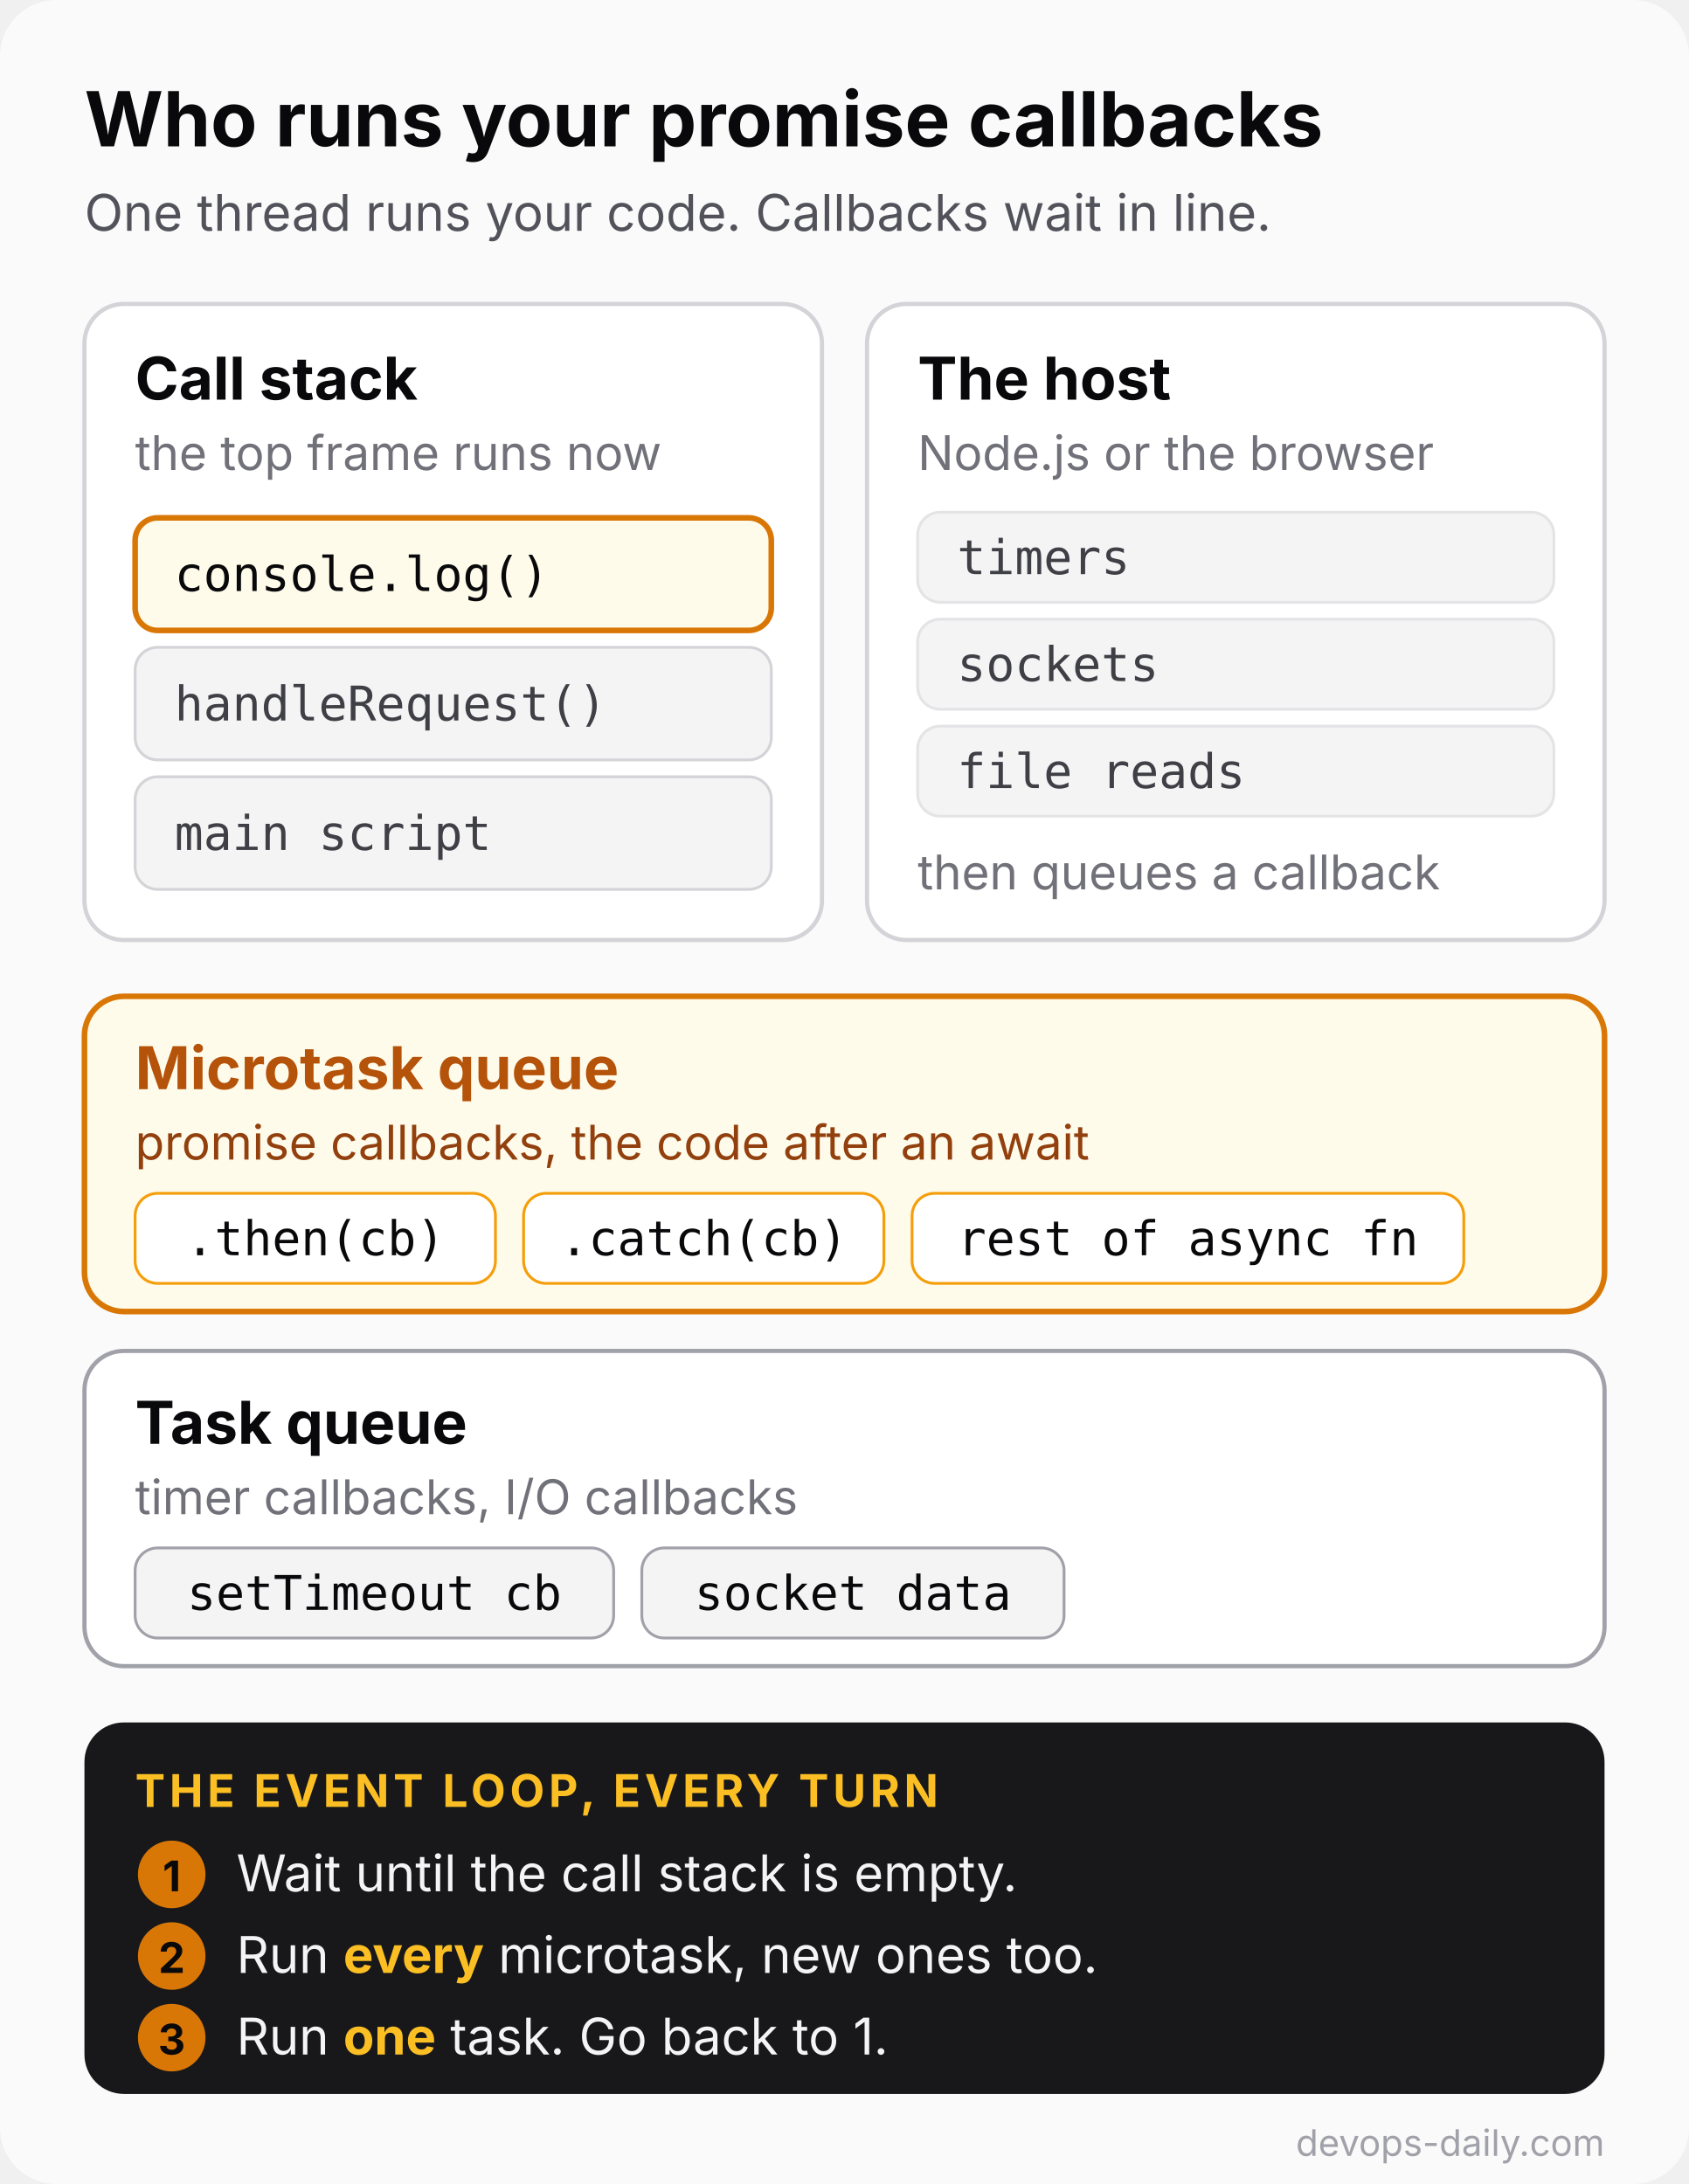
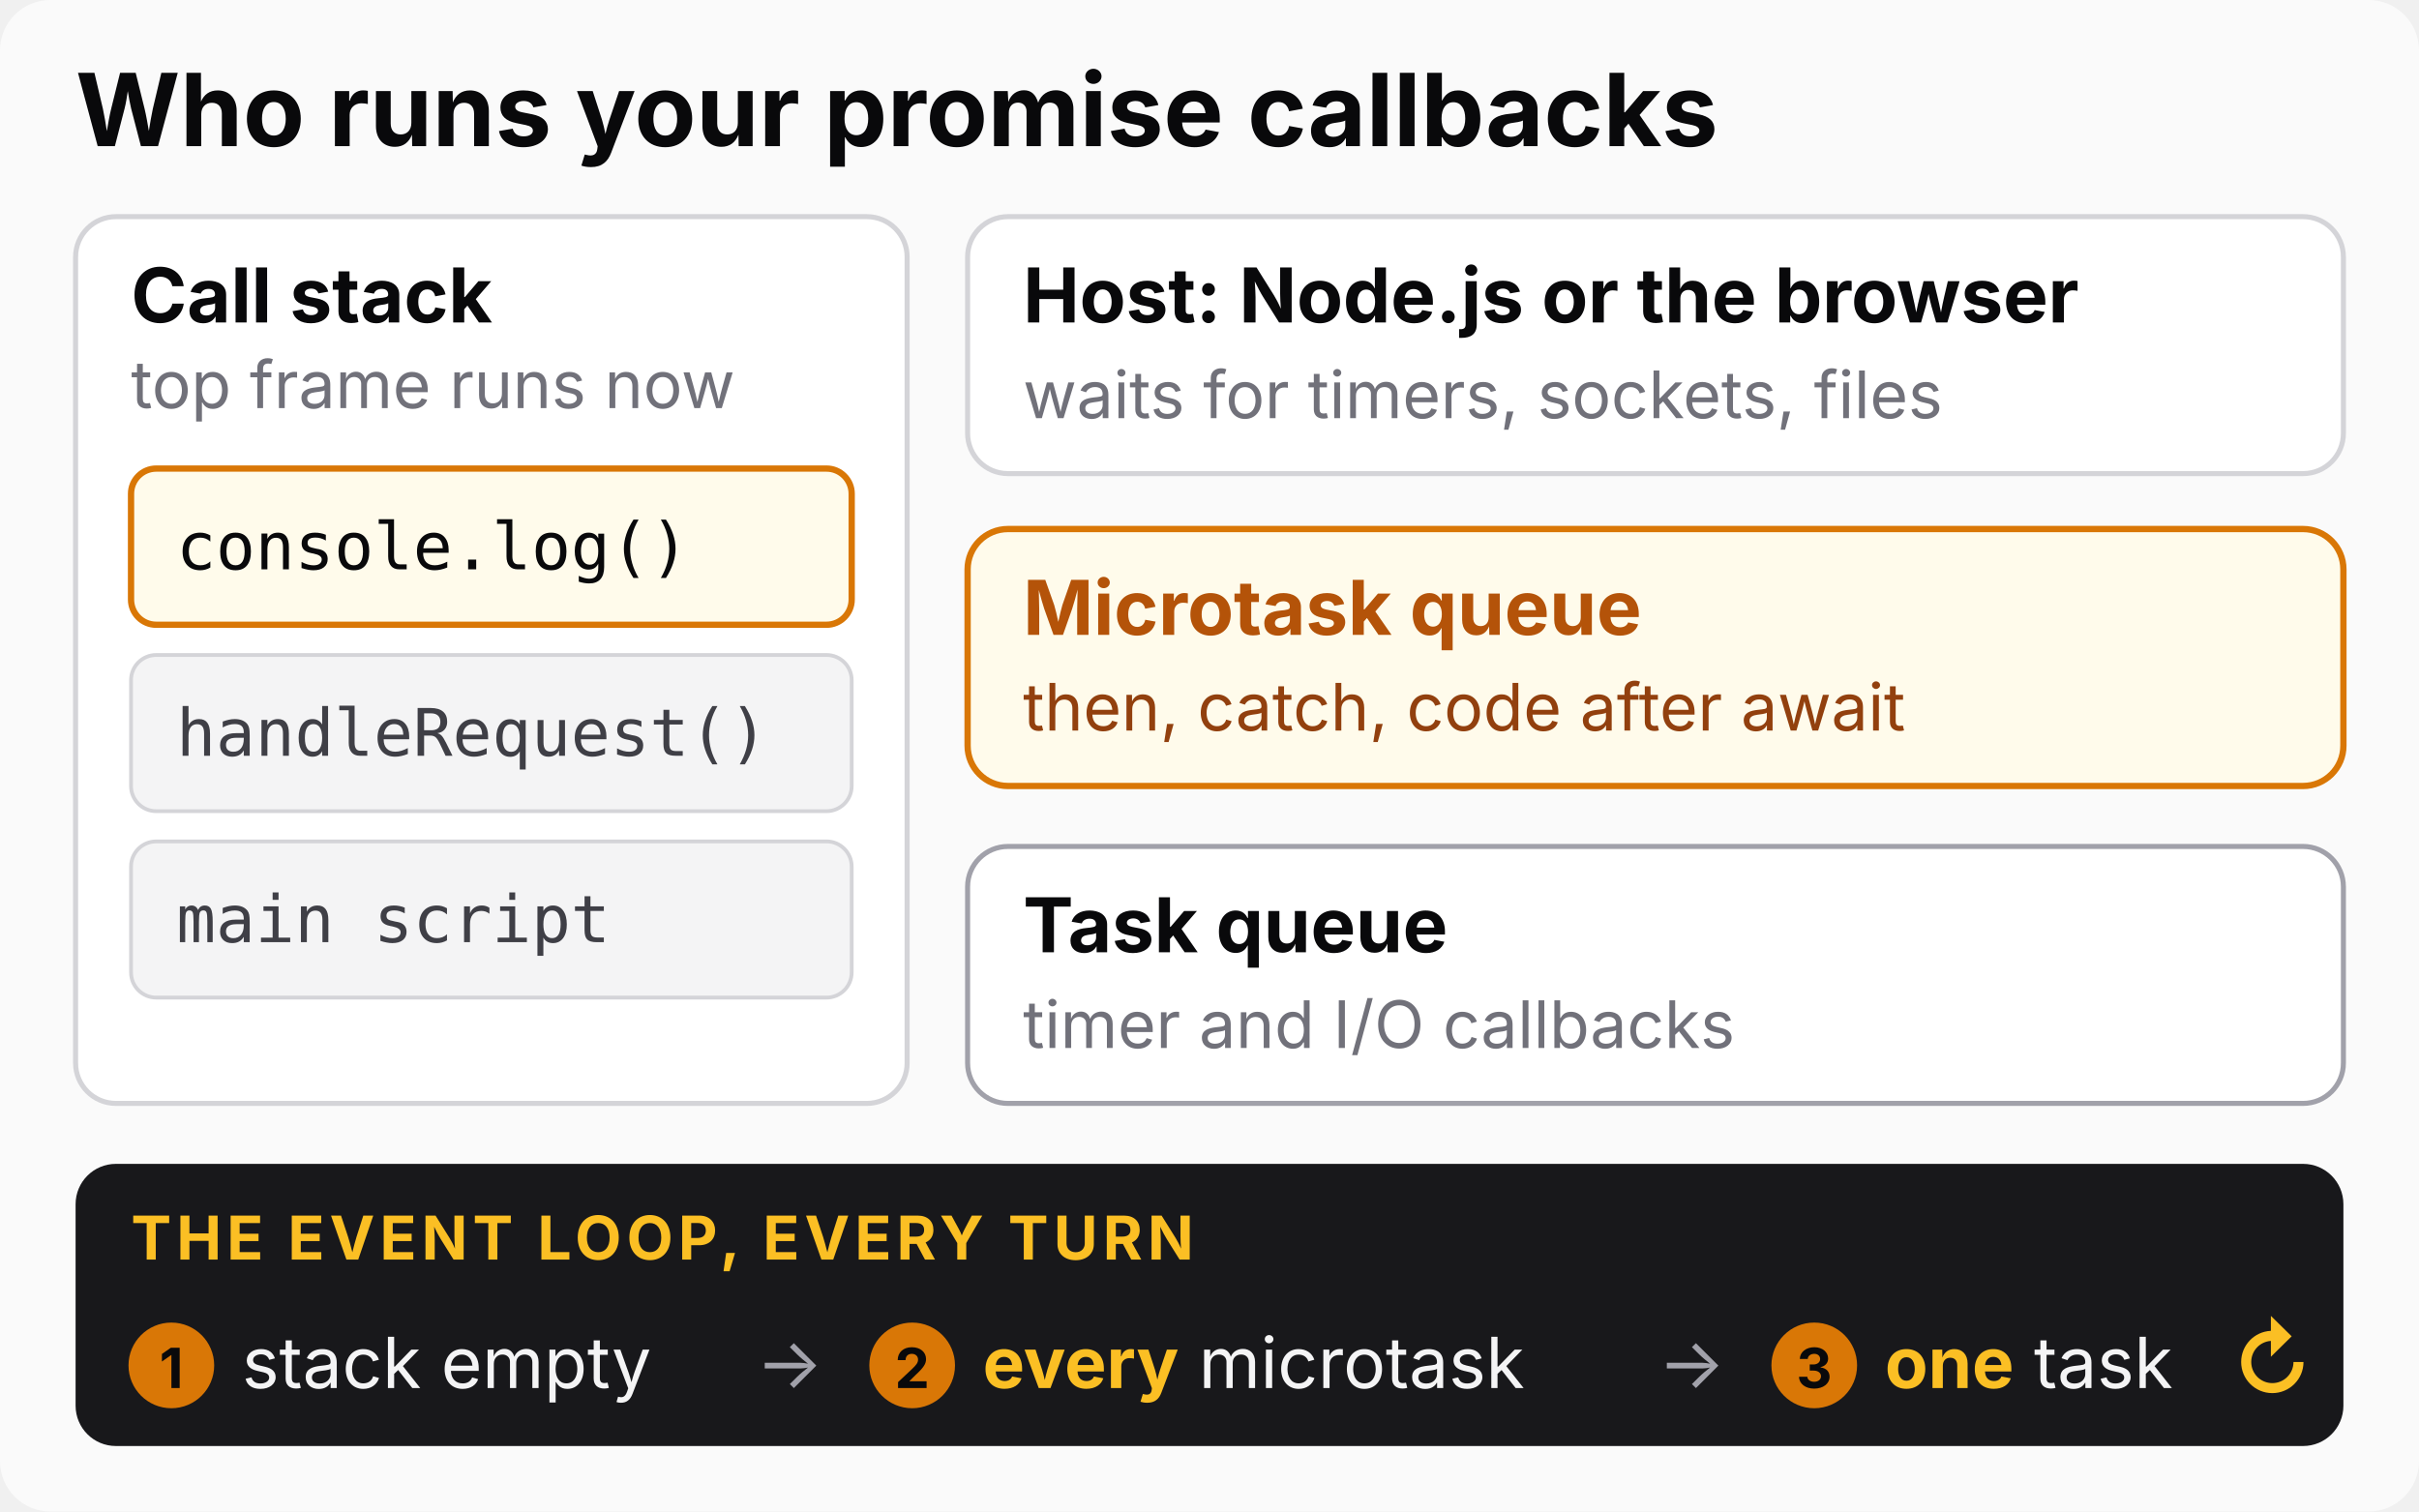
- <svg xmlns="http://www.w3.org/2000/svg" width="600" height="776" viewBox="0 0 600 776" role="img" aria-labelledby="t d">
-   <defs>
-     <marker id="ah" viewBox="0 0 10 10" refX="8" refY="5" markerWidth="6" markerHeight="6" orient="auto-start-reverse">
-       <path d="M1 1L9 5L1 9z" fill="context-stroke" />
-     </marker>
-   </defs>
-   <rect width="600" height="776" rx="20" fill="#fafafa" />
+ <svg xmlns="http://www.w3.org/2000/svg" width="960" height="600" viewBox="0 0 960 600" role="img" aria-labelledby="t d">
+   <rect width="960" height="600" rx="20" fill="#fafafa" />
  <g font-family="Inter, 'Segoe UI', system-ui, -apple-system, 'DejaVu Sans', sans-serif">
-     <text x="30" y="52" font-size="27" font-weight="700" fill="#09090b">Who runs your promise callbacks</text>
-     <text x="30" y="82" font-size="18" fill="#52525b">One thread runs your code. Callbacks wait in line.</text>
-     <rect x="30" y="108" width="262" height="226" rx="14" fill="#ffffff" stroke="#d4d4d8" stroke-width="1.5" />
-     <text x="48" y="142" font-size="21" font-weight="700" fill="#09090b">Call stack</text>
-     <text x="48" y="167" font-size="17" fill="#71717a">the top frame runs now</text>
-     <g font-family="ui-monospace, 'SF Mono', Menlo, 'DejaVu Sans Mono', monospace" font-size="17">
-       <rect x="48" y="184" width="226" height="40" rx="8" fill="#fffbeb" stroke="#d97706" stroke-width="2" />
-       <text x="62" y="210" fill="#09090b">console.log()</text>
-       <rect x="48" y="230" width="226" height="40" rx="8" fill="#f4f4f5" stroke="#d4d4d8" />
-       <text x="62" y="256" fill="#3f3f46">handleRequest()</text>
-       <rect x="48" y="276" width="226" height="40" rx="8" fill="#f4f4f5" stroke="#d4d4d8" />
-       <text x="62" y="302" fill="#3f3f46">main script</text>
+     <text x="30" y="58" font-size="40" font-weight="700" fill="#09090b">Who runs your promise callbacks</text>
+     <rect x="30" y="86" width="330" height="352" rx="16" fill="#ffffff" stroke="#d4d4d8" stroke-width="2" />
+     <text x="52" y="128" font-size="30" font-weight="700" fill="#09090b">Call stack</text>
+     <text x="52" y="162" font-size="26" fill="#71717a">top frame runs now</text>
+     <g font-family="ui-monospace, 'SF Mono', Menlo, 'DejaVu Sans Mono', monospace" font-size="26">
+       <rect x="52" y="186" width="286" height="62" rx="10" fill="#fffbeb" stroke="#d97706" stroke-width="2.5" />
+       <text x="70" y="226" fill="#09090b">console.log()</text>
+       <rect x="52" y="260" width="286" height="62" rx="10" fill="#f4f4f5" stroke="#d4d4d8" stroke-width="1.5" />
+       <text x="70" y="300" fill="#3f3f46">handleRequest()</text>
+       <rect x="52" y="334" width="286" height="62" rx="10" fill="#f4f4f5" stroke="#d4d4d8" stroke-width="1.5" />
+       <text x="70" y="374" fill="#3f3f46">main script</text>
    </g>
-     <rect x="308" y="108" width="262" height="226" rx="14" fill="#ffffff" stroke="#d4d4d8" stroke-width="1.5" />
-     <text x="326" y="142" font-size="21" font-weight="700" fill="#09090b">The host</text>
-     <text x="326" y="167" font-size="17" fill="#71717a">Node.js or the browser</text>
-     <g font-family="ui-monospace, 'SF Mono', Menlo, 'DejaVu Sans Mono', monospace" font-size="17" fill="#3f3f46">
-       <rect x="326" y="182" width="226" height="32" rx="8" fill="#f4f4f5" stroke="#e4e4e7" />
-       <text x="340" y="204">timers</text>
-       <rect x="326" y="220" width="226" height="32" rx="8" fill="#f4f4f5" stroke="#e4e4e7" />
-       <text x="340" y="242">sockets</text>
-       <rect x="326" y="258" width="226" height="32" rx="8" fill="#f4f4f5" stroke="#e4e4e7" />
-       <text x="340" y="280">file reads</text>
+     <rect x="384" y="86" width="546" height="102" rx="16" fill="#ffffff" stroke="#d4d4d8" stroke-width="2" />
+     <text x="406" y="128" font-size="30" font-weight="700" fill="#09090b">Host: Node.js or the browser</text>
+     <text x="406" y="166" font-size="26" fill="#71717a">waits for timers, sockets, files</text>
+     <rect x="384" y="210" width="546" height="102" rx="16" fill="#fffbeb" stroke="#d97706" stroke-width="2.5" />
+     <text x="406" y="252" font-size="30" font-weight="700" fill="#b45309">Microtask queue</text>
+     <text x="406" y="290" font-size="26" fill="#92400e">then, catch, code after await</text>
+     <rect x="384" y="336" width="546" height="102" rx="16" fill="#ffffff" stroke="#a1a1aa" stroke-width="2" />
+     <text x="406" y="378" font-size="30" font-weight="700" fill="#09090b">Task queue</text>
+     <text x="406" y="416" font-size="26" fill="#71717a">timer and I/O callbacks</text>
+     <rect x="30" y="462" width="900" height="112" rx="16" fill="#18181b" />
+     <text x="52" y="500" font-size="24" font-weight="700" fill="#fbbf24" letter-spacing="2">THE EVENT LOOP, EVERY TURN</text>
+     <g font-size="28" fill="#f4f4f5">
+       <circle cx="68" cy="542" r="17" fill="#d97706" />
+       <text x="68" y="551" text-anchor="middle" font-size="22" font-weight="700" fill="#09090b">1</text>
+       <text x="96" y="551">stack empty</text>
+       <text x="300" y="551" fill="#a1a1aa">→</text>
+       <circle cx="362" cy="542" r="17" fill="#d97706" />
+       <text x="362" y="551" text-anchor="middle" font-size="22" font-weight="700" fill="#09090b">2</text>
+       <text x="390" y="551">
+         <tspan font-weight="700" fill="#fbbf24">every</tspan> microtask</text>
+       <text x="658" y="551" fill="#a1a1aa">→</text>
+       <circle cx="720" cy="542" r="17" fill="#d97706" />
+       <text x="720" y="551" text-anchor="middle" font-size="22" font-weight="700" fill="#09090b">3</text>
+       <text x="748" y="551">
+         <tspan font-weight="700" fill="#fbbf24">one</tspan> task</text>
+       <text x="918" y="553" font-size="34" font-weight="700" fill="#fbbf24" text-anchor="end">↻</text>
    </g>
-     <text x="326" y="316" font-size="17" fill="#71717a">then queues a callback</text>
-     <g transform="translate(0 -24)">
-       <rect x="30" y="378" width="540" height="112" rx="14" fill="#fffbeb" stroke="#d97706" stroke-width="2" />
-       <text x="48" y="411" font-size="21" font-weight="700" fill="#b45309">Microtask queue</text>
-       <text x="48" y="436" font-size="17" fill="#92400e">promise callbacks, the code after an await</text>
-       <g font-family="ui-monospace, 'SF Mono', Menlo, 'DejaVu Sans Mono', monospace" font-size="17" fill="#09090b">
-         <rect x="48" y="448" width="128" height="32" rx="8" fill="#ffffff" stroke="#f59e0b" />
-         <text x="112" y="470" text-anchor="middle">.then(cb)</text>
-         <rect x="186" y="448" width="128" height="32" rx="8" fill="#ffffff" stroke="#f59e0b" />
-         <text x="250" y="470" text-anchor="middle">.catch(cb)</text>
-         <rect x="324" y="448" width="196" height="32" rx="8" fill="#ffffff" stroke="#f59e0b" />
-         <text x="422" y="470" text-anchor="middle">rest of async fn</text>
-       </g>
-       <rect x="30" y="504" width="540" height="112" rx="14" fill="#ffffff" stroke="#a1a1aa" stroke-width="1.5" />
-       <text x="48" y="537" font-size="21" font-weight="700" fill="#09090b">Task queue</text>
-       <text x="48" y="562" font-size="17" fill="#71717a">timer callbacks, I/O callbacks</text>
-       <g font-family="ui-monospace, 'SF Mono', Menlo, 'DejaVu Sans Mono', monospace" font-size="17" fill="#09090b">
-         <rect x="48" y="574" width="170" height="32" rx="8" fill="#f4f4f5" stroke="#a1a1aa" />
-         <text x="133" y="596" text-anchor="middle">setTimeout cb</text>
-         <rect x="228" y="574" width="150" height="32" rx="8" fill="#f4f4f5" stroke="#a1a1aa" />
-         <text x="303" y="596" text-anchor="middle">socket data</text>
-       </g>
-       <rect x="30" y="636" width="540" height="132" rx="14" fill="#18181b" />
-       <text x="48" y="666" font-size="16" font-weight="700" fill="#fbbf24" letter-spacing="1.5">THE EVENT LOOP, EVERY TURN</text>
-       <g font-size="18" fill="#f4f4f5">
-         <circle cx="61" cy="690" r="12" fill="#d97706" />
-         <text x="61" y="696" text-anchor="middle" font-size="15" font-weight="700" fill="#09090b">1</text>
-         <text x="84" y="696">Wait until the call stack is empty.</text>
-         <circle cx="61" cy="719" r="12" fill="#d97706" />
-         <text x="61" y="725" text-anchor="middle" font-size="15" font-weight="700" fill="#09090b">2</text>
-         <text x="84" y="725">Run <tspan font-weight="700" fill="#fbbf24">every</tspan> microtask, new ones too.</text>
-         <circle cx="61" cy="748" r="12" fill="#d97706" />
-         <text x="61" y="754" text-anchor="middle" font-size="15" font-weight="700" fill="#09090b">3</text>
-         <text x="84" y="754">Run <tspan font-weight="700" fill="#fbbf24">one</tspan> task. Go back to 1.</text>
-       </g>
-     </g>
-     <text x="570" y="766" font-size="13" text-anchor="end" fill="#a1a1aa">devops-daily.com</text>
  </g>
</svg>
